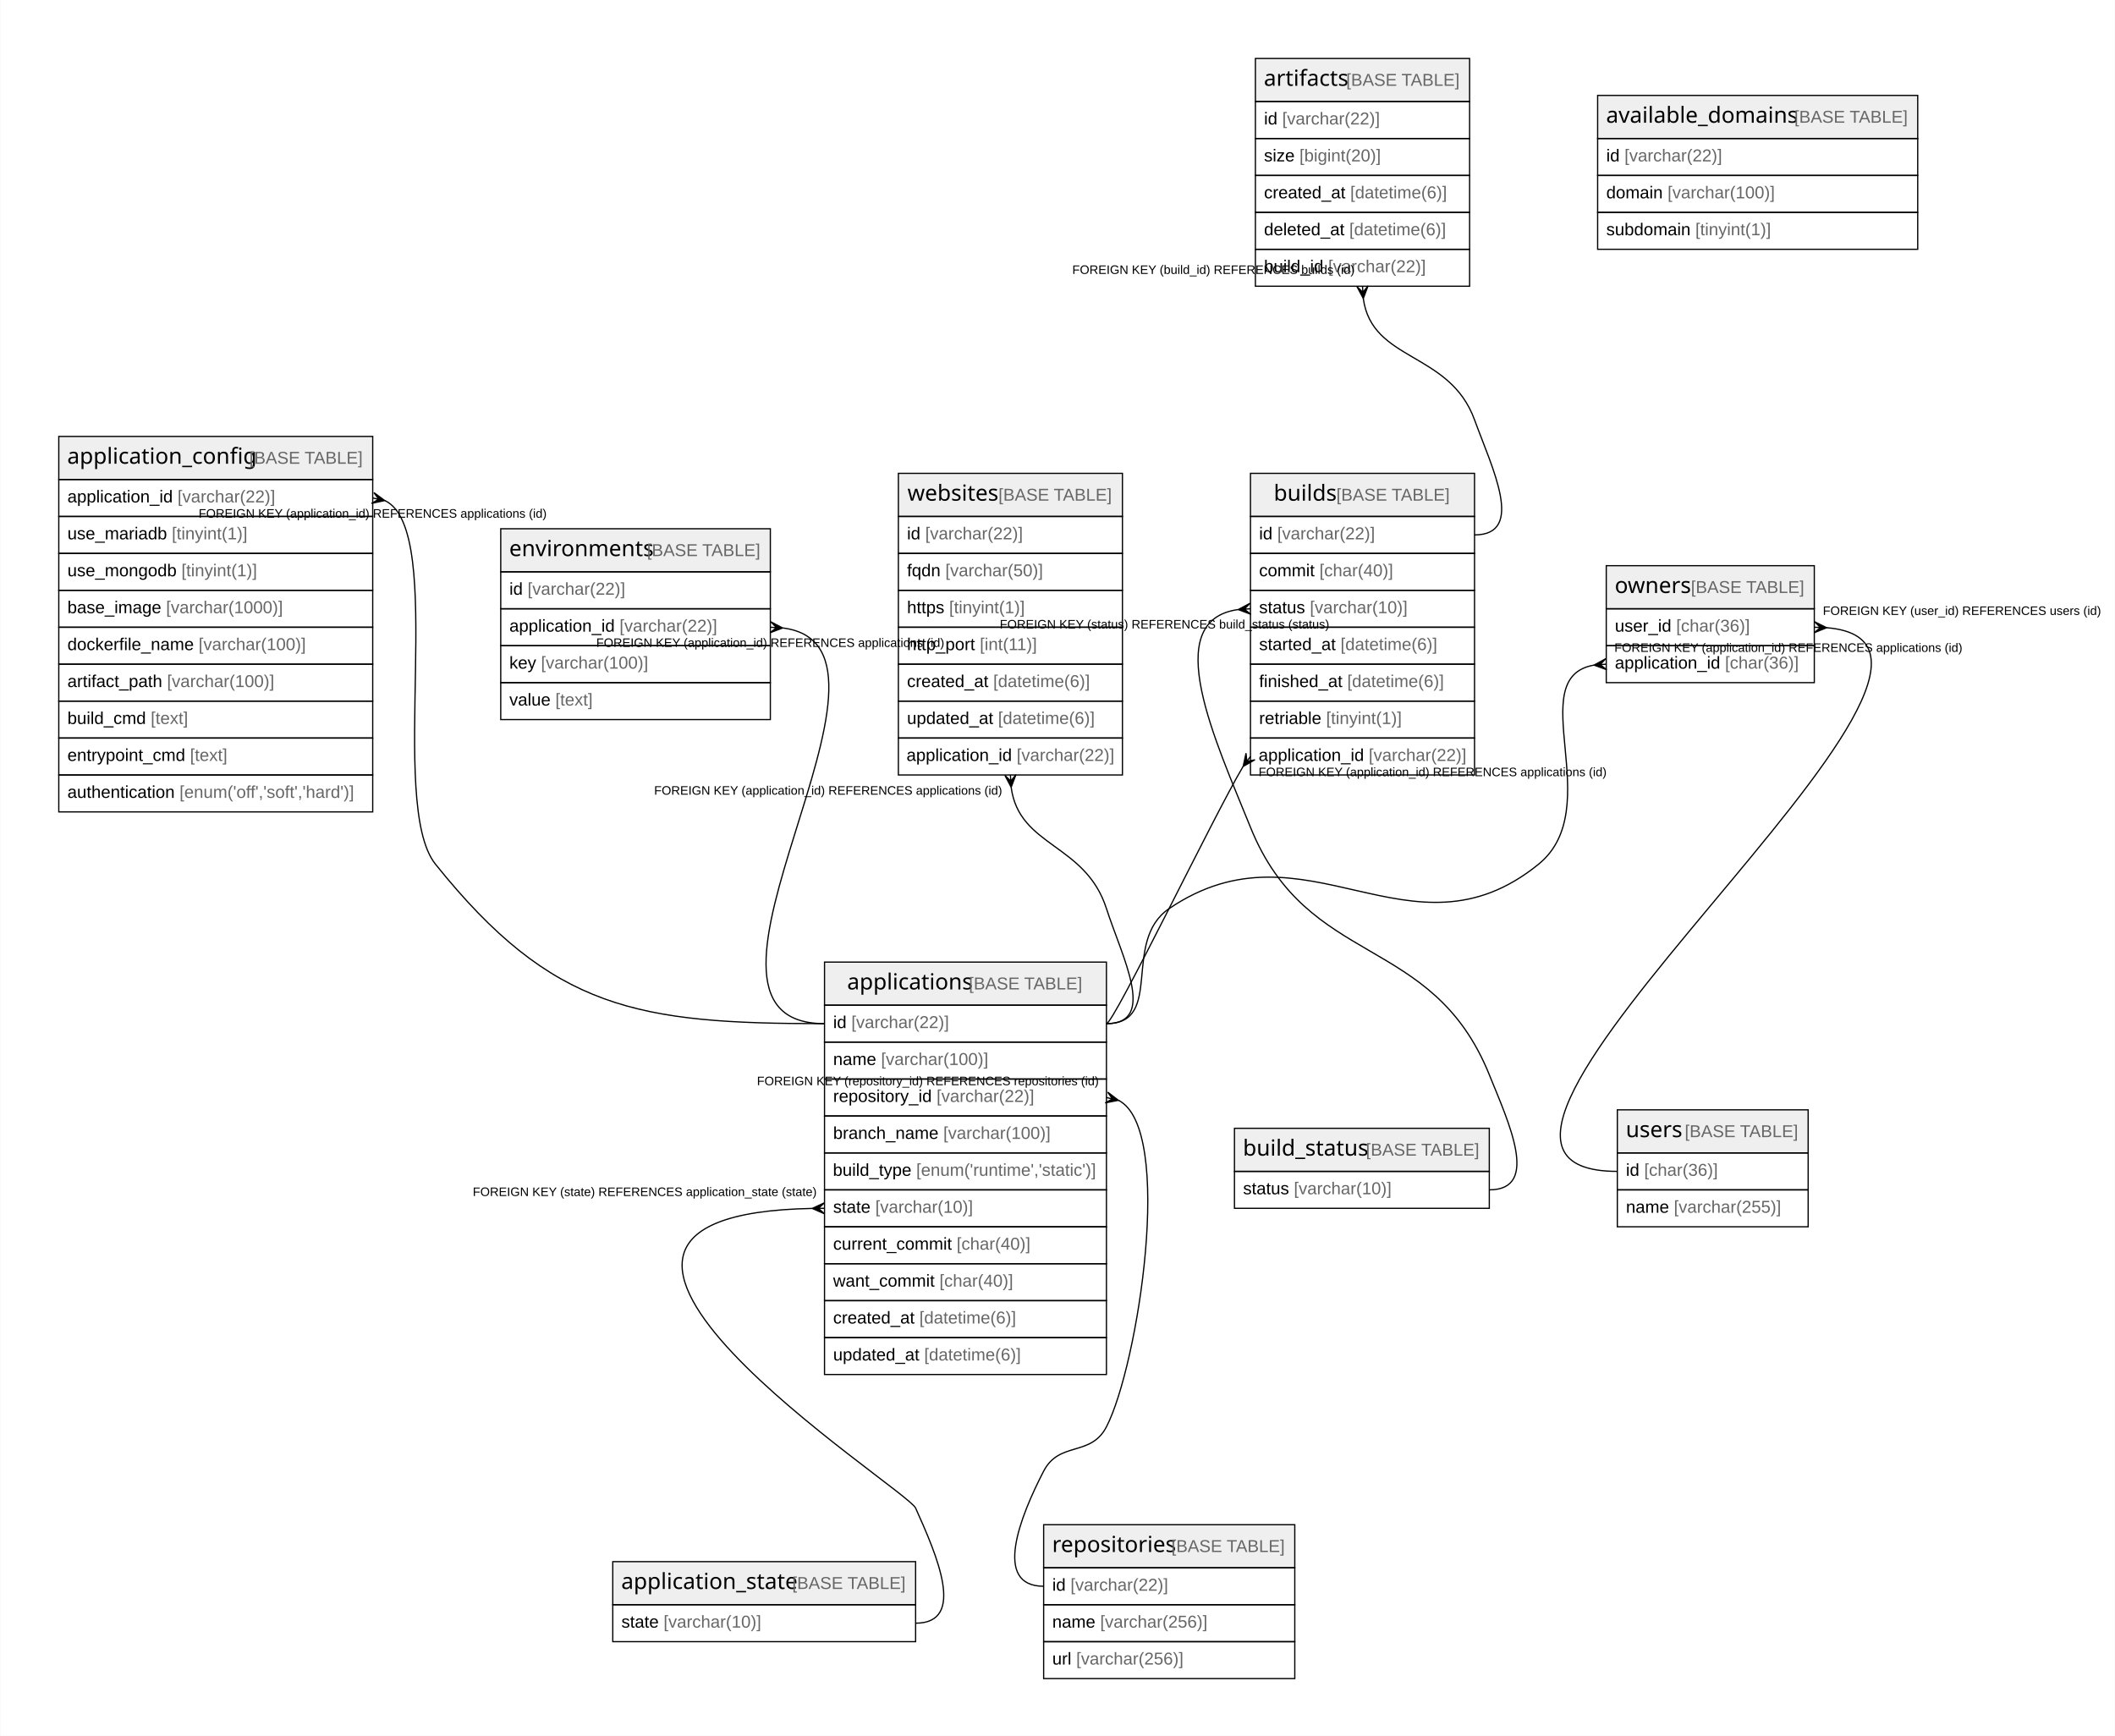
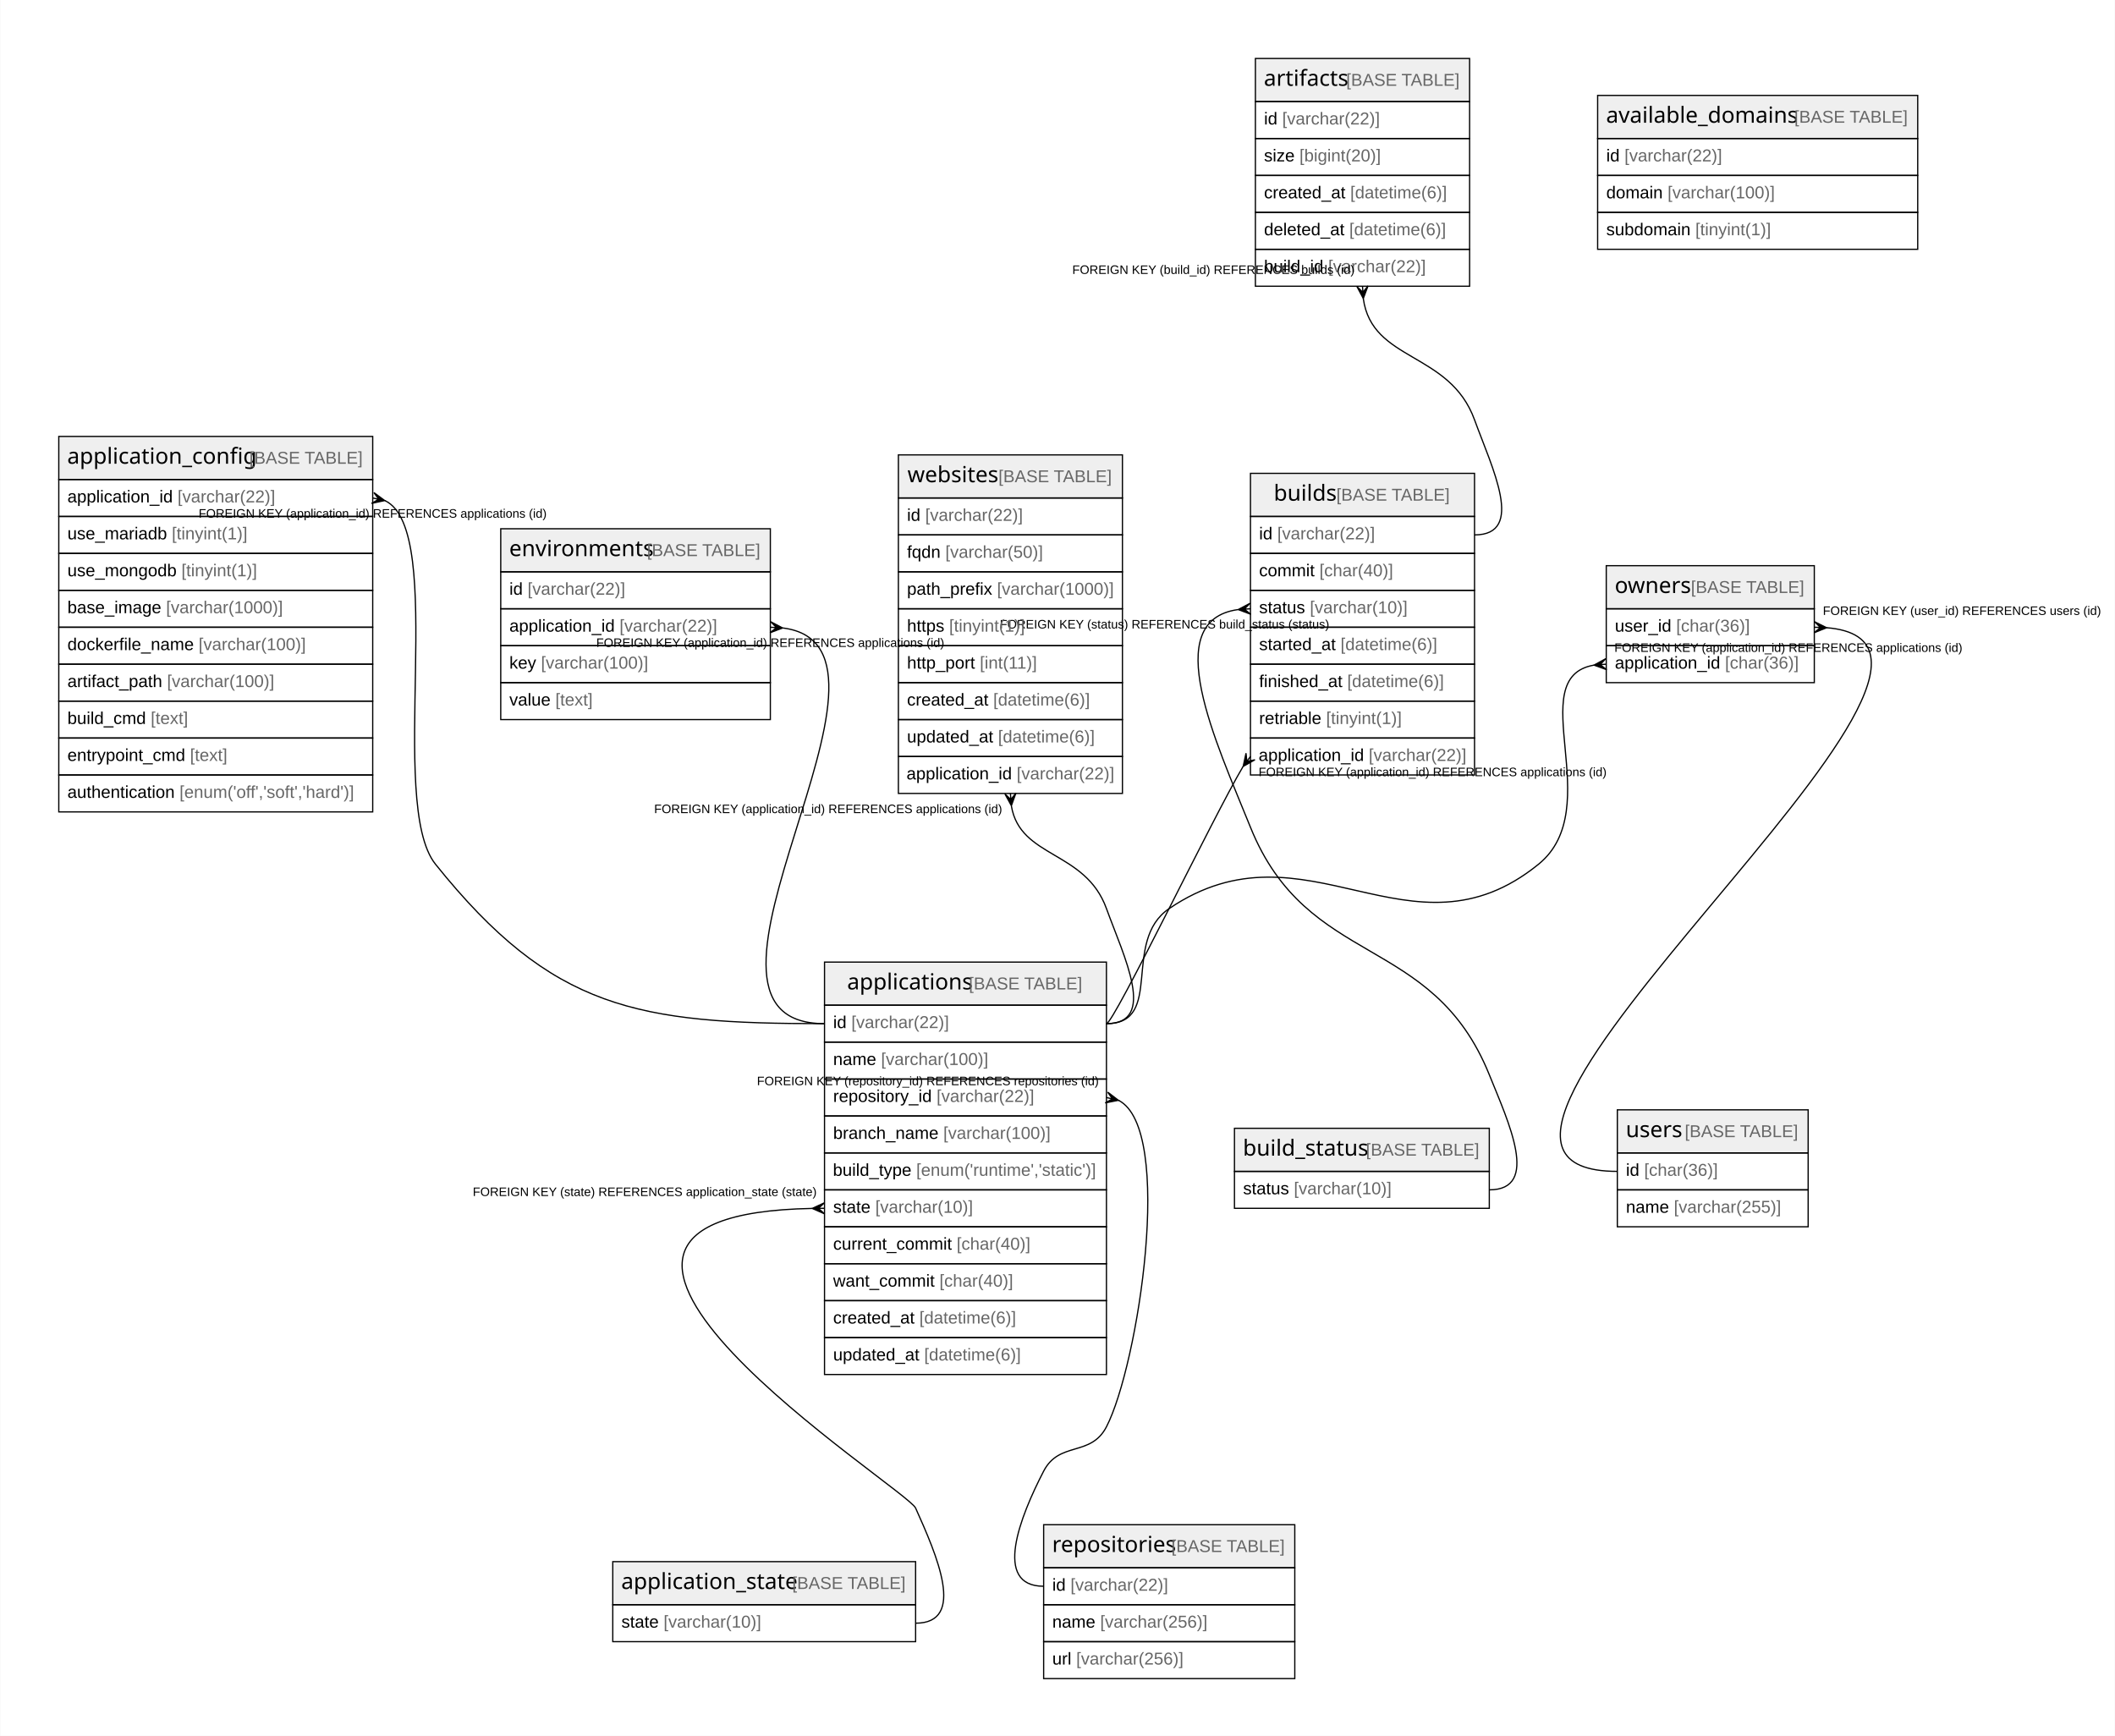
<svg xmlns="http://www.w3.org/2000/svg" width="1718pt" height="1410pt" viewBox="0.00 0.00 1717.50 1410.00">
  <g id="graph0" class="graph" transform="scale(1 1) rotate(0) translate(4 1406)">
    <polygon fill="#ffffff" stroke="transparent" points="-4,4 -4,-1406 1713.5,-1406 1713.5,4 -4,4" />
    <g id="node1" class="node">
      <polygon fill="#efefef" stroke="transparent" points="665.5,-589.5 665.5,-624.5 894.5,-624.5 894.5,-589.5 665.5,-589.5" />
      <polygon fill="none" stroke="#000000" points="665.5,-589.5 665.5,-624.5 894.5,-624.5 894.5,-589.5 665.5,-589.5" />
      <text text-anchor="start" x="683.862" y="-602.3" font-family="Arial Bold" font-size="18.00" fill="#000000">applications</text>
      <text text-anchor="start" x="778.884" y="-602.3" font-family="Arial" font-size="14.00" fill="#000000"> </text>
      <text text-anchor="start" x="782.775" y="-602.3" font-family="Arial" font-size="14.00" fill="#666666">[BASE TABLE]</text>
      <polygon fill="none" stroke="#000000" points="665.5,-559.5 665.5,-589.5 894.5,-589.5 894.5,-559.5 665.5,-559.5" />
      <text text-anchor="start" x="672.5" y="-570.9" font-family="Arial" font-size="14.00" fill="#000000">id </text>
      <text text-anchor="start" x="687.28" y="-570.9" font-family="Arial" font-size="14.00" fill="#666666">[varchar(22)]</text>
      <polygon fill="none" stroke="#000000" points="665.5,-529.5 665.5,-559.5 894.5,-559.5 894.5,-529.5 665.5,-529.5" />
      <text text-anchor="start" x="672.5" y="-540.9" font-family="Arial" font-size="14.00" fill="#000000">name </text>
      <text text-anchor="start" x="711.399" y="-540.9" font-family="Arial" font-size="14.00" fill="#666666">[varchar(100)]</text>
      <polygon fill="none" stroke="#000000" points="665.5,-499.5 665.5,-529.5 894.5,-529.5 894.5,-499.5 665.5,-499.5" />
      <text text-anchor="start" x="672.5" y="-510.9" font-family="Arial" font-size="14.00" fill="#000000">repository_id </text>
      <text text-anchor="start" x="756.511" y="-510.9" font-family="Arial" font-size="14.00" fill="#666666">[varchar(22)]</text>
      <polygon fill="none" stroke="#000000" points="665.5,-469.5 665.5,-499.5 894.5,-499.5 894.5,-469.5 665.5,-469.5" />
      <text text-anchor="start" x="672.5" y="-480.9" font-family="Arial" font-size="14.00" fill="#000000">branch_name </text>
      <text text-anchor="start" x="761.973" y="-480.9" font-family="Arial" font-size="14.00" fill="#666666">[varchar(100)]</text>
      <polygon fill="none" stroke="#000000" points="665.5,-439.5 665.5,-469.5 894.5,-469.5 894.5,-439.5 665.5,-439.5" />
      <text text-anchor="start" x="672.301" y="-450.9" font-family="Arial" font-size="14.00" fill="#000000">build_type </text>
      <text text-anchor="start" x="739.991" y="-450.9" font-family="Arial" font-size="14.00" fill="#666666">[enum('runtime','static')]</text>
      <polygon fill="none" stroke="#000000" points="665.5,-409.5 665.5,-439.5 894.5,-439.5 894.5,-409.5 665.5,-409.5" />
      <text text-anchor="start" x="672.5" y="-420.9" font-family="Arial" font-size="14.00" fill="#000000">state </text>
      <text text-anchor="start" x="706.737" y="-420.9" font-family="Arial" font-size="14.00" fill="#666666">[varchar(10)]</text>
      <polygon fill="none" stroke="#000000" points="665.5,-379.5 665.5,-409.5 894.5,-409.5 894.5,-379.5 665.5,-379.5" />
      <text text-anchor="start" x="672.5" y="-390.9" font-family="Arial" font-size="14.00" fill="#000000">current_commit </text>
      <text text-anchor="start" x="772.834" y="-390.9" font-family="Arial" font-size="14.00" fill="#666666">[char(40)]</text>
      <polygon fill="none" stroke="#000000" points="665.5,-349.5 665.5,-379.5 894.5,-379.5 894.5,-349.5 665.5,-349.5" />
      <text text-anchor="start" x="672.5" y="-360.9" font-family="Arial" font-size="14.00" fill="#000000">want_commit </text>
      <text text-anchor="start" x="758.837" y="-360.9" font-family="Arial" font-size="14.00" fill="#666666">[char(40)]</text>
      <polygon fill="none" stroke="#000000" points="665.5,-319.5 665.5,-349.5 894.5,-349.5 894.5,-319.5 665.5,-319.5" />
      <text text-anchor="start" x="672.5" y="-330.9" font-family="Arial" font-size="14.00" fill="#000000">created_at </text>
      <text text-anchor="start" x="742.528" y="-330.9" font-family="Arial" font-size="14.00" fill="#666666">[datetime(6)]</text>
      <polygon fill="none" stroke="#000000" points="665.5,-289.5 665.5,-319.5 894.5,-319.5 894.5,-289.5 665.5,-289.5" />
      <text text-anchor="start" x="672.5" y="-300.9" font-family="Arial" font-size="14.00" fill="#000000">updated_at </text>
      <text text-anchor="start" x="746.433" y="-300.9" font-family="Arial" font-size="14.00" fill="#666666">[datetime(6)]</text>
    </g>
    <g id="node3" class="node">
      <polygon fill="#efefef" stroke="transparent" points="493.5,-102.5 493.5,-137.5 739.5,-137.5 739.5,-102.5 493.5,-102.5" />
      <polygon fill="none" stroke="#000000" points="493.5,-102.5 493.5,-137.5 739.5,-137.5 739.5,-102.5 493.5,-102.5" />
      <text text-anchor="start" x="500.351" y="-115.3" font-family="Arial Bold" font-size="18.00" fill="#000000">application_state</text>
      <text text-anchor="start" x="635.396" y="-115.3" font-family="Arial" font-size="14.00" fill="#000000"> </text>
      <text text-anchor="start" x="639.286" y="-115.3" font-family="Arial" font-size="14.00" fill="#666666">[BASE TABLE]</text>
      <polygon fill="none" stroke="#000000" points="493.5,-72.5 493.5,-102.5 739.5,-102.5 739.5,-72.5 493.5,-72.5" />
      <text text-anchor="start" x="500.5" y="-83.9" font-family="Arial" font-size="14.00" fill="#000000">state </text>
      <text text-anchor="start" x="534.737" y="-83.9" font-family="Arial" font-size="14.00" fill="#666666">[varchar(10)]</text>
    </g>
    <g id="edge2" class="edge">
      <path fill="none" stroke="#000000" d="M655.394,-424.407C378.829,-419.204 732.274,-197.126 739.5,-181 756.492,-143.077 781.056,-87.5 739.5,-87.5" />
      <polygon fill="#000000" stroke="#000000" points="655.5,-424.408 665.459,-429 660.5,-424.454 665.5,-424.5 665.5,-424.5 665.5,-424.5 660.5,-424.454 665.541,-420 655.5,-424.408 655.5,-424.408" />
      <text text-anchor="start" x="379.761" y="-434.5" font-family="Arial" font-size="10.00" fill="#000000">FOREIGN KEY (state) REFERENCES application_state (state)</text>
    </g>
    <g id="node10" class="node">
      <polygon fill="#efefef" stroke="transparent" points="843.5,-132.5 843.5,-167.5 1047.5,-167.5 1047.5,-132.5 843.5,-132.5" />
      <polygon fill="none" stroke="#000000" points="843.5,-132.5 843.5,-167.5 1047.5,-167.5 1047.5,-132.5 843.5,-132.5" />
      <text text-anchor="start" x="850.37" y="-145.3" font-family="Arial Bold" font-size="18.00" fill="#000000">repositories</text>
      <text text-anchor="start" x="943.376" y="-145.3" font-family="Arial" font-size="14.00" fill="#000000"> </text>
      <text text-anchor="start" x="947.267" y="-145.3" font-family="Arial" font-size="14.00" fill="#666666">[BASE TABLE]</text>
      <polygon fill="none" stroke="#000000" points="843.5,-102.5 843.5,-132.5 1047.5,-132.5 1047.5,-102.5 843.5,-102.5" />
      <text text-anchor="start" x="850.5" y="-113.9" font-family="Arial" font-size="14.00" fill="#000000">id </text>
      <text text-anchor="start" x="865.28" y="-113.9" font-family="Arial" font-size="14.00" fill="#666666">[varchar(22)]</text>
      <polygon fill="none" stroke="#000000" points="843.5,-72.5 843.5,-102.5 1047.5,-102.5 1047.5,-72.5 843.5,-72.5" />
      <text text-anchor="start" x="850.5" y="-83.9" font-family="Arial" font-size="14.00" fill="#000000">name </text>
      <text text-anchor="start" x="889.399" y="-83.9" font-family="Arial" font-size="14.00" fill="#666666">[varchar(256)]</text>
      <polygon fill="none" stroke="#000000" points="843.5,-42.5 843.5,-72.5 1047.5,-72.5 1047.5,-42.5 843.5,-42.5" />
      <text text-anchor="start" x="850.5" y="-53.9" font-family="Arial" font-size="14.00" fill="#000000">url </text>
      <text text-anchor="start" x="869.94" y="-53.9" font-family="Arial" font-size="14.00" fill="#666666">[varchar(256)]</text>
    </g>
    <g id="edge1" class="edge">
      <path fill="none" stroke="#000000" d="M904.312,-512.222C950.075,-489.092 920.192,-296.584 894.5,-247 881.736,-222.366 856.264,-235.634 843.5,-211 824.382,-174.103 801.944,-117.5 843.5,-117.5" />
      <polygon fill="#000000" stroke="#000000" points="904.241,-512.239 893.482,-510.117 899.37,-513.369 894.5,-514.5 894.5,-514.5 894.5,-514.5 899.37,-513.369 895.518,-518.883 904.241,-512.239 904.241,-512.239" />
      <text text-anchor="start" x="610.611" y="-524.5" font-family="Arial" font-size="10.00" fill="#000000">FOREIGN KEY (repository_id) REFERENCES repositories (id)</text>
    </g>
    <g id="node2" class="node">
      <polygon fill="#efefef" stroke="transparent" points="43.5,-1016.5 43.5,-1051.5 298.5,-1051.5 298.5,-1016.5 43.5,-1016.5" />
      <polygon fill="none" stroke="#000000" points="43.5,-1016.5 43.5,-1051.5 298.5,-1051.5 298.5,-1016.5 43.5,-1016.5" />
      <text text-anchor="start" x="50.352" y="-1029.3" font-family="Arial Bold" font-size="18.00" fill="#000000">application_config</text>
      <text text-anchor="start" x="194.395" y="-1029.3" font-family="Arial" font-size="14.00" fill="#000000"> </text>
      <text text-anchor="start" x="198.285" y="-1029.3" font-family="Arial" font-size="14.00" fill="#666666">[BASE TABLE]</text>
      <polygon fill="none" stroke="#000000" points="43.5,-986.5 43.5,-1016.5 298.5,-1016.5 298.5,-986.5 43.5,-986.5" />
      <text text-anchor="start" x="50.5" y="-997.9" font-family="Arial" font-size="14.00" fill="#000000">application_id </text>
      <text text-anchor="start" x="139.968" y="-997.9" font-family="Arial" font-size="14.00" fill="#666666">[varchar(22)]</text>
      <polygon fill="none" stroke="#000000" points="43.5,-956.5 43.5,-986.5 298.5,-986.5 298.5,-956.5 43.5,-956.5" />
      <text text-anchor="start" x="50.5" y="-967.9" font-family="Arial" font-size="14.00" fill="#000000">use_mariadb </text>
      <text text-anchor="start" x="135.297" y="-967.9" font-family="Arial" font-size="14.00" fill="#666666">[tinyint(1)]</text>
      <polygon fill="none" stroke="#000000" points="43.5,-926.5 43.5,-956.5 298.5,-956.5 298.5,-926.5 43.5,-926.5" />
      <text text-anchor="start" x="50.5" y="-937.9" font-family="Arial" font-size="14.00" fill="#000000">use_mongodb </text>
      <text text-anchor="start" x="143.095" y="-937.9" font-family="Arial" font-size="14.00" fill="#666666">[tinyint(1)]</text>
      <polygon fill="none" stroke="#000000" points="43.5,-896.5 43.5,-926.5 298.5,-926.5 298.5,-896.5 43.5,-896.5" />
      <text text-anchor="start" x="50.5" y="-907.9" font-family="Arial" font-size="14.00" fill="#000000">base_image </text>
      <text text-anchor="start" x="130.636" y="-907.9" font-family="Arial" font-size="14.00" fill="#666666">[varchar(1000)]</text>
      <polygon fill="none" stroke="#000000" points="43.5,-866.5 43.5,-896.5 298.5,-896.5 298.5,-866.5 43.5,-866.5" />
      <text text-anchor="start" x="50.5" y="-877.9" font-family="Arial" font-size="14.00" fill="#000000">dockerfile_name </text>
      <text text-anchor="start" x="157.076" y="-877.9" font-family="Arial" font-size="14.00" fill="#666666">[varchar(100)]</text>
      <polygon fill="none" stroke="#000000" points="43.5,-836.5 43.5,-866.5 298.5,-866.5 298.5,-836.5 43.5,-836.5" />
      <text text-anchor="start" x="50.5" y="-847.9" font-family="Arial" font-size="14.00" fill="#000000">artifact_path </text>
      <text text-anchor="start" x="131.416" y="-847.9" font-family="Arial" font-size="14.00" fill="#666666">[varchar(100)]</text>
      <polygon fill="none" stroke="#000000" points="43.5,-806.5 43.5,-836.5 298.5,-836.5 298.5,-806.5 43.5,-806.5" />
      <text text-anchor="start" x="50.5" y="-817.9" font-family="Arial" font-size="14.00" fill="#000000">build_cmd </text>
      <text text-anchor="start" x="118.177" y="-817.9" font-family="Arial" font-size="14.00" fill="#666666">[text]</text>
      <polygon fill="none" stroke="#000000" points="43.5,-776.5 43.5,-806.5 298.5,-806.5 298.5,-776.5 43.5,-776.5" />
      <text text-anchor="start" x="50.5" y="-787.9" font-family="Arial" font-size="14.00" fill="#000000">entrypoint_cmd </text>
      <text text-anchor="start" x="150.078" y="-787.9" font-family="Arial" font-size="14.00" fill="#666666">[text]</text>
      <polygon fill="none" stroke="#000000" points="43.5,-746.5 43.5,-776.5 298.5,-776.5 298.5,-746.5 43.5,-746.5" />
      <text text-anchor="start" x="50.5" y="-757.9" font-family="Arial" font-size="14.00" fill="#000000">authentication </text>
      <text text-anchor="start" x="141.536" y="-757.9" font-family="Arial" font-size="14.00" fill="#666666">[enum('off','soft','hard')]</text>
    </g>
    <g id="edge3" class="edge">
      <path fill="none" stroke="#000000" d="M308.419,-999.372C359.527,-975.261 309.836,-753.47 349.5,-704 444.444,-585.582 513.72,-574.5 665.5,-574.5" />
      <polygon fill="#000000" stroke="#000000" points="308.277,-999.402 297.556,-997.1 303.389,-1000.451 298.5,-1001.5 298.5,-1001.5 298.5,-1001.5 303.389,-1000.451 299.444,-1005.9 308.277,-999.402 308.277,-999.402" />
      <text text-anchor="start" x="157.102" y="-985.5" font-family="Arial" font-size="10.00" fill="#000000">FOREIGN KEY (application_id) REFERENCES applications (id)</text>
    </g>
    <g id="node4" class="node">
      <polygon fill="#efefef" stroke="transparent" points="1015.5,-1323.5 1015.5,-1358.5 1189.5,-1358.5 1189.5,-1323.5 1015.5,-1323.5" />
      <polygon fill="none" stroke="#000000" points="1015.5,-1323.5 1015.5,-1358.5 1189.5,-1358.5 1189.5,-1323.5 1015.5,-1323.5" />
      <text text-anchor="start" x="1022.37" y="-1336.3" font-family="Arial Bold" font-size="18.00" fill="#000000">artifacts</text>
      <text text-anchor="start" x="1085.376" y="-1336.3" font-family="Arial" font-size="14.00" fill="#000000"> </text>
      <text text-anchor="start" x="1089.266" y="-1336.3" font-family="Arial" font-size="14.00" fill="#666666">[BASE TABLE]</text>
      <polygon fill="none" stroke="#000000" points="1015.5,-1293.5 1015.5,-1323.5 1189.5,-1323.5 1189.5,-1293.5 1015.5,-1293.5" />
      <text text-anchor="start" x="1022.5" y="-1304.9" font-family="Arial" font-size="14.00" fill="#000000">id </text>
      <text text-anchor="start" x="1037.28" y="-1304.9" font-family="Arial" font-size="14.00" fill="#666666">[varchar(22)]</text>
      <polygon fill="none" stroke="#000000" points="1015.5,-1263.5 1015.5,-1293.5 1189.5,-1293.5 1189.5,-1263.5 1015.5,-1263.5" />
      <text text-anchor="start" x="1022.5" y="-1274.9" font-family="Arial" font-size="14.00" fill="#000000">size </text>
      <text text-anchor="start" x="1051.28" y="-1274.9" font-family="Arial" font-size="14.00" fill="#666666">[bigint(20)]</text>
      <polygon fill="none" stroke="#000000" points="1015.5,-1233.5 1015.5,-1263.5 1189.5,-1263.5 1189.5,-1233.5 1015.5,-1233.5" />
      <text text-anchor="start" x="1022.5" y="-1244.9" font-family="Arial" font-size="14.00" fill="#000000">created_at </text>
      <text text-anchor="start" x="1092.528" y="-1244.9" font-family="Arial" font-size="14.00" fill="#666666">[datetime(6)]</text>
      <polygon fill="none" stroke="#000000" points="1015.5,-1203.5 1015.5,-1233.5 1189.5,-1233.5 1189.5,-1203.5 1015.5,-1203.5" />
      <text text-anchor="start" x="1022.5" y="-1214.9" font-family="Arial" font-size="14.00" fill="#000000">deleted_at </text>
      <text text-anchor="start" x="1091.757" y="-1214.9" font-family="Arial" font-size="14.00" fill="#666666">[datetime(6)]</text>
      <polygon fill="none" stroke="#000000" points="1015.5,-1173.5 1015.5,-1203.5 1189.5,-1203.5 1189.5,-1173.5 1015.5,-1173.5" />
      <text text-anchor="start" x="1022.5" y="-1184.9" font-family="Arial" font-size="14.00" fill="#000000">build_id </text>
      <text text-anchor="start" x="1074.623" y="-1184.9" font-family="Arial" font-size="14.00" fill="#666666">[varchar(22)]</text>
    </g>
    <g id="node6" class="node">
      <polygon fill="#efefef" stroke="transparent" points="1011.5,-986.5 1011.5,-1021.5 1193.5,-1021.5 1193.5,-986.5 1011.5,-986.5" />
      <polygon fill="none" stroke="#000000" points="1011.5,-986.5 1011.5,-1021.5 1193.5,-1021.5 1193.5,-986.5 1011.5,-986.5" />
      <text text-anchor="start" x="1030.37" y="-999.3" font-family="Arial Bold" font-size="18.00" fill="#000000">builds</text>
      <text text-anchor="start" x="1077.377" y="-999.3" font-family="Arial" font-size="14.00" fill="#000000"> </text>
      <text text-anchor="start" x="1081.267" y="-999.3" font-family="Arial" font-size="14.00" fill="#666666">[BASE TABLE]</text>
      <polygon fill="none" stroke="#000000" points="1011.5,-956.5 1011.5,-986.5 1193.5,-986.5 1193.5,-956.5 1011.5,-956.5" />
      <text text-anchor="start" x="1018.5" y="-967.9" font-family="Arial" font-size="14.00" fill="#000000">id </text>
      <text text-anchor="start" x="1033.28" y="-967.9" font-family="Arial" font-size="14.00" fill="#666666">[varchar(22)]</text>
      <polygon fill="none" stroke="#000000" points="1011.5,-926.5 1011.5,-956.5 1193.5,-956.5 1193.5,-926.5 1011.5,-926.5" />
      <text text-anchor="start" x="1018.5" y="-937.9" font-family="Arial" font-size="14.00" fill="#000000">commit </text>
      <text text-anchor="start" x="1067.492" y="-937.9" font-family="Arial" font-size="14.00" fill="#666666">[char(40)]</text>
      <polygon fill="none" stroke="#000000" points="1011.5,-896.5 1011.5,-926.5 1193.5,-926.5 1193.5,-896.5 1011.5,-896.5" />
      <text text-anchor="start" x="1018.5" y="-907.9" font-family="Arial" font-size="14.00" fill="#000000">status </text>
      <text text-anchor="start" x="1059.737" y="-907.9" font-family="Arial" font-size="14.00" fill="#666666">[varchar(10)]</text>
      <polygon fill="none" stroke="#000000" points="1011.5,-866.5 1011.5,-896.5 1193.5,-896.5 1193.5,-866.5 1011.5,-866.5" />
      <text text-anchor="start" x="1018.5" y="-877.9" font-family="Arial" font-size="14.00" fill="#000000">started_at </text>
      <text text-anchor="start" x="1084.636" y="-877.9" font-family="Arial" font-size="14.00" fill="#666666">[datetime(6)]</text>
      <polygon fill="none" stroke="#000000" points="1011.5,-836.5 1011.5,-866.5 1193.5,-866.5 1193.5,-836.5 1011.5,-836.5" />
      <text text-anchor="start" x="1018.5" y="-847.9" font-family="Arial" font-size="14.00" fill="#000000">finished_at </text>
      <text text-anchor="start" x="1090.081" y="-847.9" font-family="Arial" font-size="14.00" fill="#666666">[datetime(6)]</text>
      <polygon fill="none" stroke="#000000" points="1011.5,-806.5 1011.5,-836.5 1193.5,-836.5 1193.5,-806.5 1011.5,-806.5" />
      <text text-anchor="start" x="1018.5" y="-817.9" font-family="Arial" font-size="14.00" fill="#000000">retriable </text>
      <text text-anchor="start" x="1072.946" y="-817.9" font-family="Arial" font-size="14.00" fill="#666666">[tinyint(1)]</text>
      <polygon fill="none" stroke="#000000" points="1011.5,-776.5 1011.5,-806.5 1193.5,-806.5 1193.5,-776.5 1011.5,-776.5" />
      <text text-anchor="start" x="1018.097" y="-787.9" font-family="Arial" font-size="14.00" fill="#000000">application_id </text>
      <text text-anchor="start" x="1107.566" y="-787.9" font-family="Arial" font-size="14.00" fill="#666666">[varchar(22)]</text>
    </g>
    <g id="edge4" class="edge">
      <path fill="none" stroke="#000000" d="M1103.147,-1163.515C1110.217,-1111.868 1173.2,-1120.794 1193.5,-1065 1207.708,-1025.949 1235.056,-971.5 1193.5,-971.5" />
      <polygon fill="#000000" stroke="#000000" points="1103.147,-1163.521 1098.009,-1173.209 1102.823,-1168.511 1102.5,-1173.5 1102.5,-1173.5 1102.5,-1173.5 1102.823,-1168.511 1106.991,-1173.791 1103.147,-1163.521 1103.147,-1163.521" />
      <text text-anchor="start" x="866.777" y="-1183.5" font-family="Arial" font-size="10.00" fill="#000000">FOREIGN KEY (build_id) REFERENCES builds (id)</text>
    </g>
    <g id="node5" class="node">
      <polygon fill="#efefef" stroke="transparent" points="1293.5,-1293.5 1293.5,-1328.5 1553.5,-1328.5 1553.5,-1293.5 1293.5,-1293.5" />
      <polygon fill="none" stroke="#000000" points="1293.5,-1293.5 1293.5,-1328.5 1553.5,-1328.5 1553.5,-1293.5 1293.5,-1293.5" />
      <text text-anchor="start" x="1300.358" y="-1306.3" font-family="Arial Bold" font-size="18.00" fill="#000000">available_domains</text>
      <text text-anchor="start" x="1449.389" y="-1306.3" font-family="Arial" font-size="14.00" fill="#000000"> </text>
      <text text-anchor="start" x="1453.279" y="-1306.3" font-family="Arial" font-size="14.00" fill="#666666">[BASE TABLE]</text>
      <polygon fill="none" stroke="#000000" points="1293.5,-1263.5 1293.5,-1293.5 1553.5,-1293.5 1553.5,-1263.5 1293.5,-1263.5" />
      <text text-anchor="start" x="1300.5" y="-1274.9" font-family="Arial" font-size="14.00" fill="#000000">id </text>
      <text text-anchor="start" x="1315.28" y="-1274.9" font-family="Arial" font-size="14.00" fill="#666666">[varchar(22)]</text>
      <polygon fill="none" stroke="#000000" points="1293.5,-1233.5 1293.5,-1263.5 1553.5,-1263.5 1553.5,-1233.5 1293.5,-1233.5" />
      <text text-anchor="start" x="1300.5" y="-1244.9" font-family="Arial" font-size="14.00" fill="#000000">domain </text>
      <text text-anchor="start" x="1350.288" y="-1244.9" font-family="Arial" font-size="14.00" fill="#666666">[varchar(100)]</text>
      <polygon fill="none" stroke="#000000" points="1293.5,-1203.5 1293.5,-1233.5 1553.5,-1233.5 1553.5,-1203.5 1293.5,-1203.5" />
      <text text-anchor="start" x="1300.5" y="-1214.9" font-family="Arial" font-size="14.00" fill="#000000">subdomain </text>
      <text text-anchor="start" x="1372.853" y="-1214.9" font-family="Arial" font-size="14.00" fill="#666666">[tinyint(1)]</text>
    </g>
    <g id="edge5" class="edge">
      <path fill="none" stroke="#000000" d="M1005.429,-783.258C981.765,-743.621 900.546,-574.5 894.5,-574.5" />
      <polygon fill="#000000" stroke="#000000" points="1005.569,-783.448 1007.877,-794.169 1008.535,-787.474 1011.5,-791.5 1011.5,-791.5 1011.5,-791.5 1008.535,-787.474 1015.123,-788.831 1005.569,-783.448 1005.569,-783.448" />
      <text text-anchor="start" x="1018.102" y="-775.5" font-family="Arial" font-size="10.00" fill="#000000">FOREIGN KEY (application_id) REFERENCES applications (id)</text>
    </g>
    <g id="node7" class="node">
      <polygon fill="#efefef" stroke="transparent" points="998.5,-454.5 998.5,-489.5 1205.5,-489.5 1205.5,-454.5 998.5,-454.5" />
      <polygon fill="none" stroke="#000000" points="998.5,-454.5 998.5,-489.5 1205.5,-489.5 1205.5,-454.5 998.5,-454.5" />
      <text text-anchor="start" x="1005.358" y="-467.3" font-family="Arial Bold" font-size="18.00" fill="#000000">build_status</text>
      <text text-anchor="start" x="1101.388" y="-467.3" font-family="Arial" font-size="14.00" fill="#000000"> </text>
      <text text-anchor="start" x="1105.279" y="-467.3" font-family="Arial" font-size="14.00" fill="#666666">[BASE TABLE]</text>
      <polygon fill="none" stroke="#000000" points="998.5,-424.5 998.5,-454.5 1205.5,-454.5 1205.5,-424.5 998.5,-424.5" />
      <text text-anchor="start" x="1005.5" y="-435.9" font-family="Arial" font-size="14.00" fill="#000000">status </text>
      <text text-anchor="start" x="1046.737" y="-435.9" font-family="Arial" font-size="14.00" fill="#666666">[varchar(10)]</text>
    </g>
    <g id="edge6" class="edge">
      <path fill="none" stroke="#000000" d="M1001.236,-910.826C937.194,-901.786 983.342,-803.72 1011.5,-734 1057.994,-618.878 1159.006,-648.122 1205.5,-533 1221.062,-494.468 1247.056,-439.5 1205.5,-439.5" />
      <polygon fill="#000000" stroke="#000000" points="1001.521,-910.845 1011.205,-915.99 1006.511,-911.172 1011.5,-911.5 1011.5,-911.5 1011.5,-911.5 1006.511,-911.172 1011.795,-907.01 1001.521,-910.845 1001.521,-910.845" />
      <text text-anchor="start" x="807.848" y="-895.5" font-family="Arial" font-size="10.00" fill="#000000">FOREIGN KEY (status) REFERENCES build_status (status)</text>
    </g>
    <g id="node8" class="node">
      <polygon fill="#efefef" stroke="transparent" points="402.5,-941.5 402.5,-976.5 621.5,-976.5 621.5,-941.5 402.5,-941.5" />
      <polygon fill="none" stroke="#000000" points="402.5,-941.5 402.5,-976.5 621.5,-976.5 621.5,-941.5 402.5,-941.5" />
      <text text-anchor="start" x="409.364" y="-954.3" font-family="Arial Bold" font-size="18.00" fill="#000000">environments</text>
      <text text-anchor="start" x="517.382" y="-954.3" font-family="Arial" font-size="14.00" fill="#000000"> </text>
      <text text-anchor="start" x="521.273" y="-954.3" font-family="Arial" font-size="14.00" fill="#666666">[BASE TABLE]</text>
      <polygon fill="none" stroke="#000000" points="402.5,-911.5 402.5,-941.5 621.5,-941.5 621.5,-911.5 402.5,-911.5" />
      <text text-anchor="start" x="409.5" y="-922.9" font-family="Arial" font-size="14.00" fill="#000000">id </text>
      <text text-anchor="start" x="424.28" y="-922.9" font-family="Arial" font-size="14.00" fill="#666666">[varchar(22)]</text>
      <polygon fill="none" stroke="#000000" points="402.5,-881.5 402.5,-911.5 621.5,-911.5 621.5,-881.5 402.5,-881.5" />
      <text text-anchor="start" x="409.5" y="-892.9" font-family="Arial" font-size="14.00" fill="#000000">application_id </text>
      <text text-anchor="start" x="498.968" y="-892.9" font-family="Arial" font-size="14.00" fill="#666666">[varchar(22)]</text>
      <polygon fill="none" stroke="#000000" points="402.5,-851.5 402.5,-881.5 621.5,-881.5 621.5,-851.5 402.5,-851.5" />
      <text text-anchor="start" x="409.5" y="-862.9" font-family="Arial" font-size="14.00" fill="#000000">key </text>
      <text text-anchor="start" x="435.173" y="-862.9" font-family="Arial" font-size="14.00" fill="#666666">[varchar(100)]</text>
      <polygon fill="none" stroke="#000000" points="402.5,-821.5 402.5,-851.5 621.5,-851.5 621.5,-821.5 402.5,-821.5" />
      <text text-anchor="start" x="409.5" y="-832.9" font-family="Arial" font-size="14.00" fill="#000000">value </text>
      <text text-anchor="start" x="446.845" y="-832.9" font-family="Arial" font-size="14.00" fill="#666666">[text]</text>
    </g>
    <g id="edge7" class="edge">
      <path fill="none" stroke="#000000" d="M631.762,-895.888C753.757,-880.356 524.726,-574.5 665.5,-574.5" />
      <polygon fill="#000000" stroke="#000000" points="631.482,-895.904 621.232,-892.008 626.491,-896.202 621.5,-896.5 621.5,-896.5 621.5,-896.5 626.491,-896.202 621.768,-900.992 631.482,-895.904 631.482,-895.904" />
      <text text-anchor="start" x="480.102" y="-880.5" font-family="Arial" font-size="10.00" fill="#000000">FOREIGN KEY (application_id) REFERENCES applications (id)</text>
    </g>
    <g id="node9" class="node">
      <polygon fill="#efefef" stroke="transparent" points="1300.5,-911.5 1300.5,-946.5 1469.5,-946.5 1469.5,-911.5 1300.5,-911.5" />
      <polygon fill="none" stroke="#000000" points="1300.5,-911.5 1300.5,-946.5 1469.5,-946.5 1469.5,-911.5 1300.5,-911.5" />
      <text text-anchor="start" x="1307.371" y="-924.3" font-family="Arial Bold" font-size="18.00" fill="#000000">owners</text>
      <text text-anchor="start" x="1365.376" y="-924.3" font-family="Arial" font-size="14.00" fill="#000000"> </text>
      <text text-anchor="start" x="1369.266" y="-924.3" font-family="Arial" font-size="14.00" fill="#666666">[BASE TABLE]</text>
      <polygon fill="none" stroke="#000000" points="1300.5,-881.5 1300.5,-911.5 1469.5,-911.5 1469.5,-881.5 1300.5,-881.5" />
      <text text-anchor="start" x="1307.5" y="-892.9" font-family="Arial" font-size="14.00" fill="#000000">user_id </text>
      <text text-anchor="start" x="1357.288" y="-892.9" font-family="Arial" font-size="14.00" fill="#666666">[char(36)]</text>
      <polygon fill="none" stroke="#000000" points="1300.5,-851.5 1300.5,-881.5 1469.5,-881.5 1469.5,-851.5 1300.5,-851.5" />
      <text text-anchor="start" x="1307.5" y="-862.9" font-family="Arial" font-size="14.00" fill="#000000">application_id </text>
      <text text-anchor="start" x="1396.968" y="-862.9" font-family="Arial" font-size="14.00" fill="#666666">[char(36)]</text>
    </g>
    <g id="edge8" class="edge">
      <path fill="none" stroke="#000000" d="M1290.417,-865.702C1231.776,-855.482 1301.804,-749.711 1245.5,-704 1141.243,-619.358 1056.679,-743.319 945.5,-668 906.311,-641.451 941.835,-574.5 894.5,-574.5" />
      <polygon fill="#000000" stroke="#000000" points="1290.531,-865.711 1300.145,-870.986 1295.516,-866.106 1300.5,-866.5 1300.5,-866.5 1300.5,-866.5 1295.516,-866.106 1300.855,-862.014 1290.531,-865.711 1290.531,-865.711" />
      <text text-anchor="start" x="1307.102" y="-876.5" font-family="Arial" font-size="10.00" fill="#000000">FOREIGN KEY (application_id) REFERENCES applications (id)</text>
    </g>
    <g id="node11" class="node">
      <polygon fill="#efefef" stroke="transparent" points="1309.5,-469.5 1309.5,-504.5 1464.5,-504.5 1464.5,-469.5 1309.5,-469.5" />
      <polygon fill="none" stroke="#000000" points="1309.5,-469.5 1309.5,-504.5 1464.5,-504.5 1464.5,-469.5 1309.5,-469.5" />
      <text text-anchor="start" x="1316.371" y="-482.3" font-family="Arial Bold" font-size="18.00" fill="#000000">users</text>
      <text text-anchor="start" x="1360.375" y="-482.3" font-family="Arial" font-size="14.00" fill="#000000"> </text>
      <text text-anchor="start" x="1364.266" y="-482.3" font-family="Arial" font-size="14.00" fill="#666666">[BASE TABLE]</text>
      <polygon fill="none" stroke="#000000" points="1309.5,-439.5 1309.5,-469.5 1464.5,-469.5 1464.5,-439.5 1309.5,-439.5" />
      <text text-anchor="start" x="1316.5" y="-450.9" font-family="Arial" font-size="14.00" fill="#000000">id </text>
      <text text-anchor="start" x="1331.28" y="-450.9" font-family="Arial" font-size="14.00" fill="#666666">[char(36)]</text>
      <polygon fill="none" stroke="#000000" points="1309.5,-409.5 1309.5,-439.5 1464.5,-439.5 1464.5,-409.5 1309.5,-409.5" />
      <text text-anchor="start" x="1316.5" y="-420.9" font-family="Arial" font-size="14.00" fill="#000000">name </text>
      <text text-anchor="start" x="1355.399" y="-420.9" font-family="Arial" font-size="14.00" fill="#666666">[varchar(255)]</text>
    </g>
    <g id="edge9" class="edge">
      <path fill="none" stroke="#000000" d="M1479.53,-896.117C1658.899,-881.522 1104.151,-454.5 1309.5,-454.5" />
      <polygon fill="#000000" stroke="#000000" points="1479.493,-896.119 1469.328,-892.003 1474.496,-896.309 1469.5,-896.5 1469.5,-896.5 1469.5,-896.5 1474.496,-896.309 1469.672,-900.997 1479.493,-896.119 1479.493,-896.119" />
      <text text-anchor="start" x="1476.445" y="-906.5" font-family="Arial" font-size="10.00" fill="#000000">FOREIGN KEY (user_id) REFERENCES users (id)</text>
    </g>
    <g id="node12" class="node">
-       <polygon fill="#efefef" stroke="transparent" points="725.5,-986.5 725.5,-1021.5 907.5,-1021.5 907.5,-986.5 725.5,-986.5" />
-       <polygon fill="none" stroke="#000000" points="725.5,-986.5 725.5,-1021.5 907.5,-1021.5 907.5,-986.5 725.5,-986.5" />
-       <text text-anchor="start" x="732.869" y="-999.3" font-family="Arial Bold" font-size="18.00" fill="#000000">websites</text>
-       <text text-anchor="start" x="802.878" y="-999.3" font-family="Arial" font-size="14.00" fill="#000000"> </text>
-       <text text-anchor="start" x="806.768" y="-999.3" font-family="Arial" font-size="14.00" fill="#666666">[BASE TABLE]</text>
-       <polygon fill="none" stroke="#000000" points="725.5,-956.5 725.5,-986.5 907.5,-986.5 907.5,-956.5 725.5,-956.5" />
-       <text text-anchor="start" x="732.5" y="-967.9" font-family="Arial" font-size="14.00" fill="#000000">id </text>
-       <text text-anchor="start" x="747.28" y="-967.9" font-family="Arial" font-size="14.00" fill="#666666">[varchar(22)]</text>
-       <polygon fill="none" stroke="#000000" points="725.5,-926.5 725.5,-956.5 907.5,-956.5 907.5,-926.5 725.5,-926.5" />
-       <text text-anchor="start" x="732.5" y="-937.9" font-family="Arial" font-size="14.00" fill="#000000">fqdn </text>
-       <text text-anchor="start" x="763.629" y="-937.9" font-family="Arial" font-size="14.00" fill="#666666">[varchar(50)]</text>
-       <polygon fill="none" stroke="#000000" points="725.5,-896.5 725.5,-926.5 907.5,-926.5 907.5,-896.5 725.5,-896.5" />
-       <text text-anchor="start" x="732.5" y="-907.9" font-family="Arial" font-size="14.00" fill="#000000">https </text>
-       <text text-anchor="start" x="766.737" y="-907.9" font-family="Arial" font-size="14.00" fill="#666666">[tinyint(1)]</text>
-       <polygon fill="none" stroke="#000000" points="725.5,-866.5 725.5,-896.5 907.5,-896.5 907.5,-866.5 725.5,-866.5" />
-       <text text-anchor="start" x="732.5" y="-877.9" font-family="Arial" font-size="14.00" fill="#000000">http_port </text>
-       <text text-anchor="start" x="791.636" y="-877.9" font-family="Arial" font-size="14.00" fill="#666666">[int(11)]</text>
-       <polygon fill="none" stroke="#000000" points="725.5,-836.5 725.5,-866.5 907.5,-866.5 907.5,-836.5 725.5,-836.5" />
-       <text text-anchor="start" x="732.5" y="-847.9" font-family="Arial" font-size="14.00" fill="#000000">created_at </text>
-       <text text-anchor="start" x="802.528" y="-847.9" font-family="Arial" font-size="14.00" fill="#666666">[datetime(6)]</text>
-       <polygon fill="none" stroke="#000000" points="725.5,-806.5 725.5,-836.5 907.5,-836.5 907.5,-806.5 725.5,-806.5" />
-       <text text-anchor="start" x="732.5" y="-817.9" font-family="Arial" font-size="14.00" fill="#000000">updated_at </text>
-       <text text-anchor="start" x="806.433" y="-817.9" font-family="Arial" font-size="14.00" fill="#666666">[datetime(6)]</text>
-       <polygon fill="none" stroke="#000000" points="725.5,-776.5 725.5,-806.5 907.5,-806.5 907.5,-776.5 725.5,-776.5" />
-       <text text-anchor="start" x="732.097" y="-787.9" font-family="Arial" font-size="14.00" fill="#000000">application_id </text>
-       <text text-anchor="start" x="821.566" y="-787.9" font-family="Arial" font-size="14.00" fill="#666666">[varchar(22)]</text>
+       <polygon fill="#efefef" stroke="transparent" points="725.5,-1001.5 725.5,-1036.5 907.5,-1036.5 907.5,-1001.5 725.5,-1001.5" />
+       <polygon fill="none" stroke="#000000" points="725.5,-1001.5 725.5,-1036.5 907.5,-1036.5 907.5,-1001.5 725.5,-1001.5" />
+       <text text-anchor="start" x="732.869" y="-1014.3" font-family="Arial Bold" font-size="18.00" fill="#000000">websites</text>
+       <text text-anchor="start" x="802.878" y="-1014.3" font-family="Arial" font-size="14.00" fill="#000000"> </text>
+       <text text-anchor="start" x="806.768" y="-1014.3" font-family="Arial" font-size="14.00" fill="#666666">[BASE TABLE]</text>
+       <polygon fill="none" stroke="#000000" points="725.5,-971.5 725.5,-1001.5 907.5,-1001.5 907.5,-971.5 725.5,-971.5" />
+       <text text-anchor="start" x="732.5" y="-982.9" font-family="Arial" font-size="14.00" fill="#000000">id </text>
+       <text text-anchor="start" x="747.28" y="-982.9" font-family="Arial" font-size="14.00" fill="#666666">[varchar(22)]</text>
+       <polygon fill="none" stroke="#000000" points="725.5,-941.5 725.5,-971.5 907.5,-971.5 907.5,-941.5 725.5,-941.5" />
+       <text text-anchor="start" x="732.5" y="-952.9" font-family="Arial" font-size="14.00" fill="#000000">fqdn </text>
+       <text text-anchor="start" x="763.629" y="-952.9" font-family="Arial" font-size="14.00" fill="#666666">[varchar(50)]</text>
+       <polygon fill="none" stroke="#000000" points="725.5,-911.5 725.5,-941.5 907.5,-941.5 907.5,-911.5 725.5,-911.5" />
+       <text text-anchor="start" x="732.482" y="-922.9" font-family="Arial" font-size="14.00" fill="#000000">path_prefix </text>
+       <text text-anchor="start" x="805.616" y="-922.9" font-family="Arial" font-size="14.00" fill="#666666">[varchar(1000)]</text>
+       <polygon fill="none" stroke="#000000" points="725.5,-881.5 725.5,-911.5 907.5,-911.5 907.5,-881.5 725.5,-881.5" />
+       <text text-anchor="start" x="732.5" y="-892.9" font-family="Arial" font-size="14.00" fill="#000000">https </text>
+       <text text-anchor="start" x="766.737" y="-892.9" font-family="Arial" font-size="14.00" fill="#666666">[tinyint(1)]</text>
+       <polygon fill="none" stroke="#000000" points="725.5,-851.5 725.5,-881.5 907.5,-881.5 907.5,-851.5 725.5,-851.5" />
+       <text text-anchor="start" x="732.5" y="-862.9" font-family="Arial" font-size="14.00" fill="#000000">http_port </text>
+       <text text-anchor="start" x="791.636" y="-862.9" font-family="Arial" font-size="14.00" fill="#666666">[int(11)]</text>
+       <polygon fill="none" stroke="#000000" points="725.5,-821.5 725.5,-851.5 907.5,-851.5 907.5,-821.5 725.5,-821.5" />
+       <text text-anchor="start" x="732.5" y="-832.9" font-family="Arial" font-size="14.00" fill="#000000">created_at </text>
+       <text text-anchor="start" x="802.528" y="-832.9" font-family="Arial" font-size="14.00" fill="#666666">[datetime(6)]</text>
+       <polygon fill="none" stroke="#000000" points="725.5,-791.5 725.5,-821.5 907.5,-821.5 907.5,-791.5 725.5,-791.5" />
+       <text text-anchor="start" x="732.5" y="-802.9" font-family="Arial" font-size="14.00" fill="#000000">updated_at </text>
+       <text text-anchor="start" x="806.433" y="-802.9" font-family="Arial" font-size="14.00" fill="#666666">[datetime(6)]</text>
+       <polygon fill="none" stroke="#000000" points="725.5,-761.5 725.5,-791.5 907.5,-791.5 907.5,-761.5 725.5,-761.5" />
+       <text text-anchor="start" x="732.097" y="-772.9" font-family="Arial" font-size="14.00" fill="#000000">application_id </text>
+       <text text-anchor="start" x="821.566" y="-772.9" font-family="Arial" font-size="14.00" fill="#666666">[varchar(22)]</text>
    </g>
    <g id="edge10" class="edge">
-       <path fill="none" stroke="#000000" d="M817.135,-766.418C823.588,-717.774 877.392,-721.106 894.5,-668 907.242,-628.446 936.056,-574.5 894.5,-574.5" />
-       <polygon fill="#000000" stroke="#000000" points="817.129,-766.52 812.009,-776.217 816.814,-771.51 816.5,-776.5 816.5,-776.5 816.5,-776.5 816.814,-771.51 820.991,-776.783 817.129,-766.52 817.129,-766.52" />
-       <text text-anchor="start" x="527.102" y="-760.5" font-family="Arial" font-size="10.00" fill="#000000">FOREIGN KEY (application_id) REFERENCES applications (id)</text>
+       <path fill="none" stroke="#000000" d="M817.303,-751.281C824.451,-708.663 877.324,-715.402 894.5,-668 908.657,-628.93 936.056,-574.5 894.5,-574.5" />
+       <polygon fill="#000000" stroke="#000000" points="817.283,-751.531 812.014,-761.148 816.892,-756.515 816.5,-761.5 816.5,-761.5 816.5,-761.5 816.892,-756.515 820.986,-761.852 817.283,-751.531 817.283,-751.531" />
+       <text text-anchor="start" x="527.102" y="-745.5" font-family="Arial" font-size="10.00" fill="#000000">FOREIGN KEY (application_id) REFERENCES applications (id)</text>
    </g>
  </g>
</svg>
